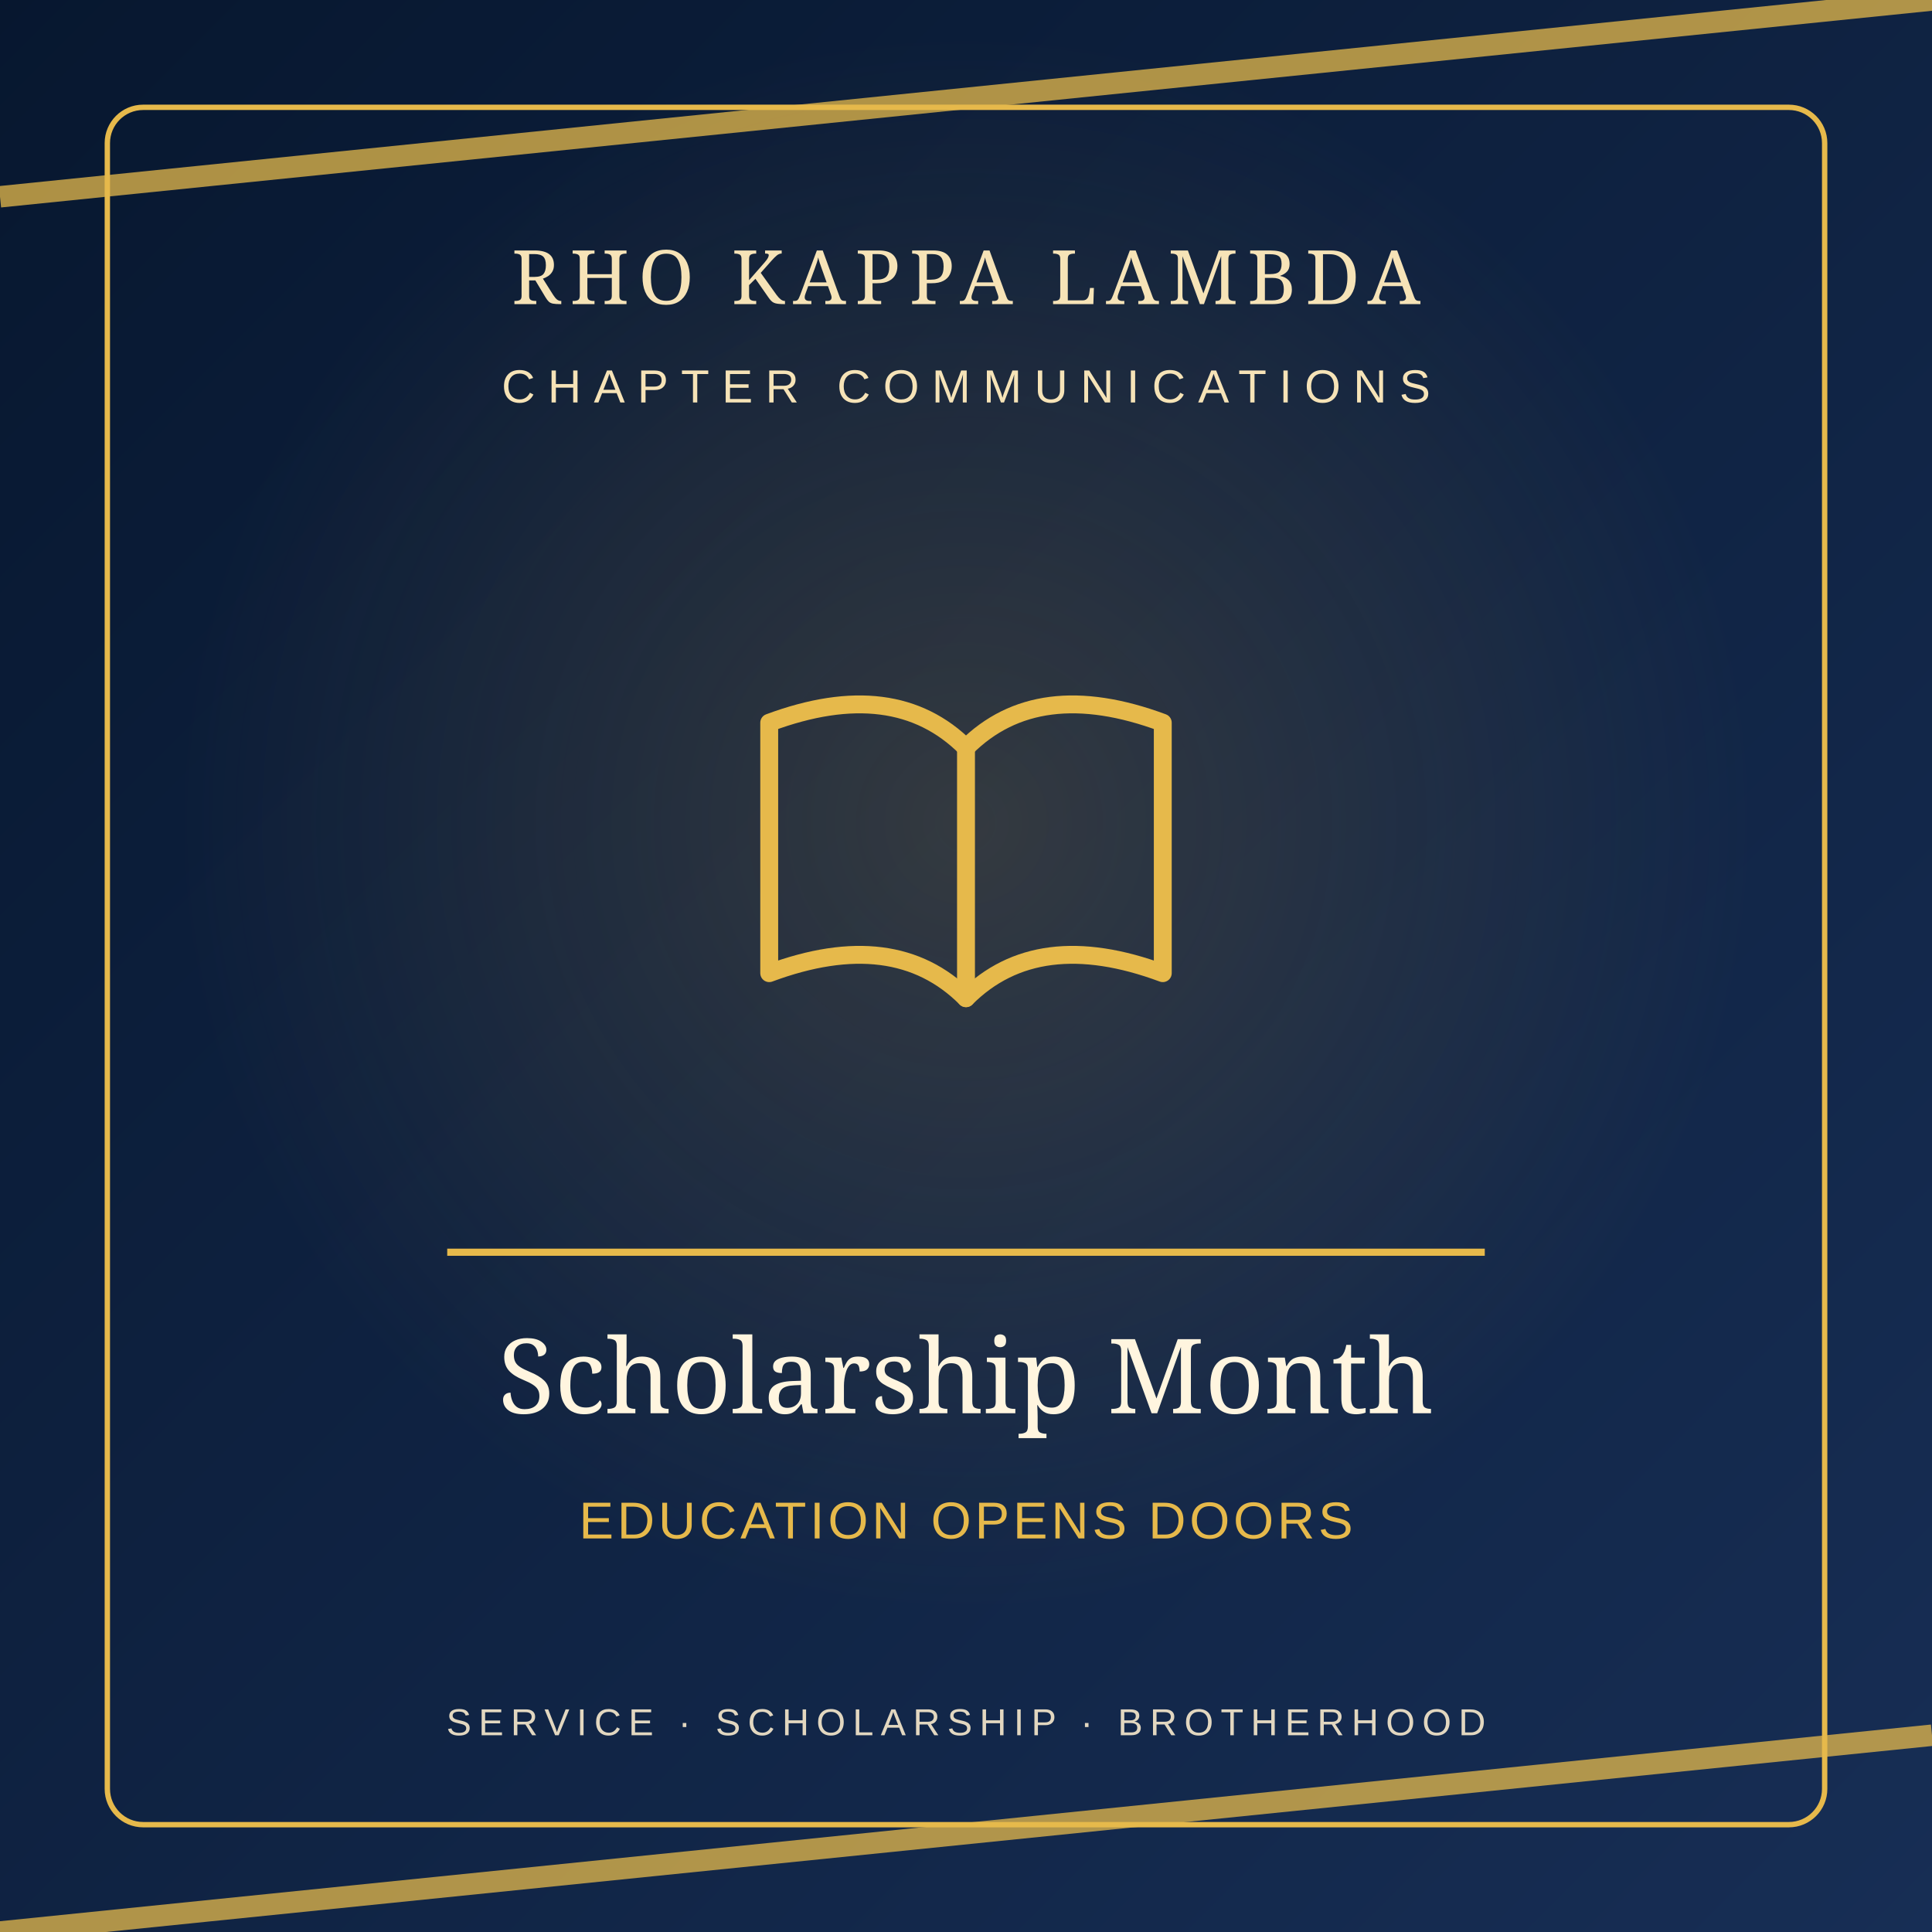
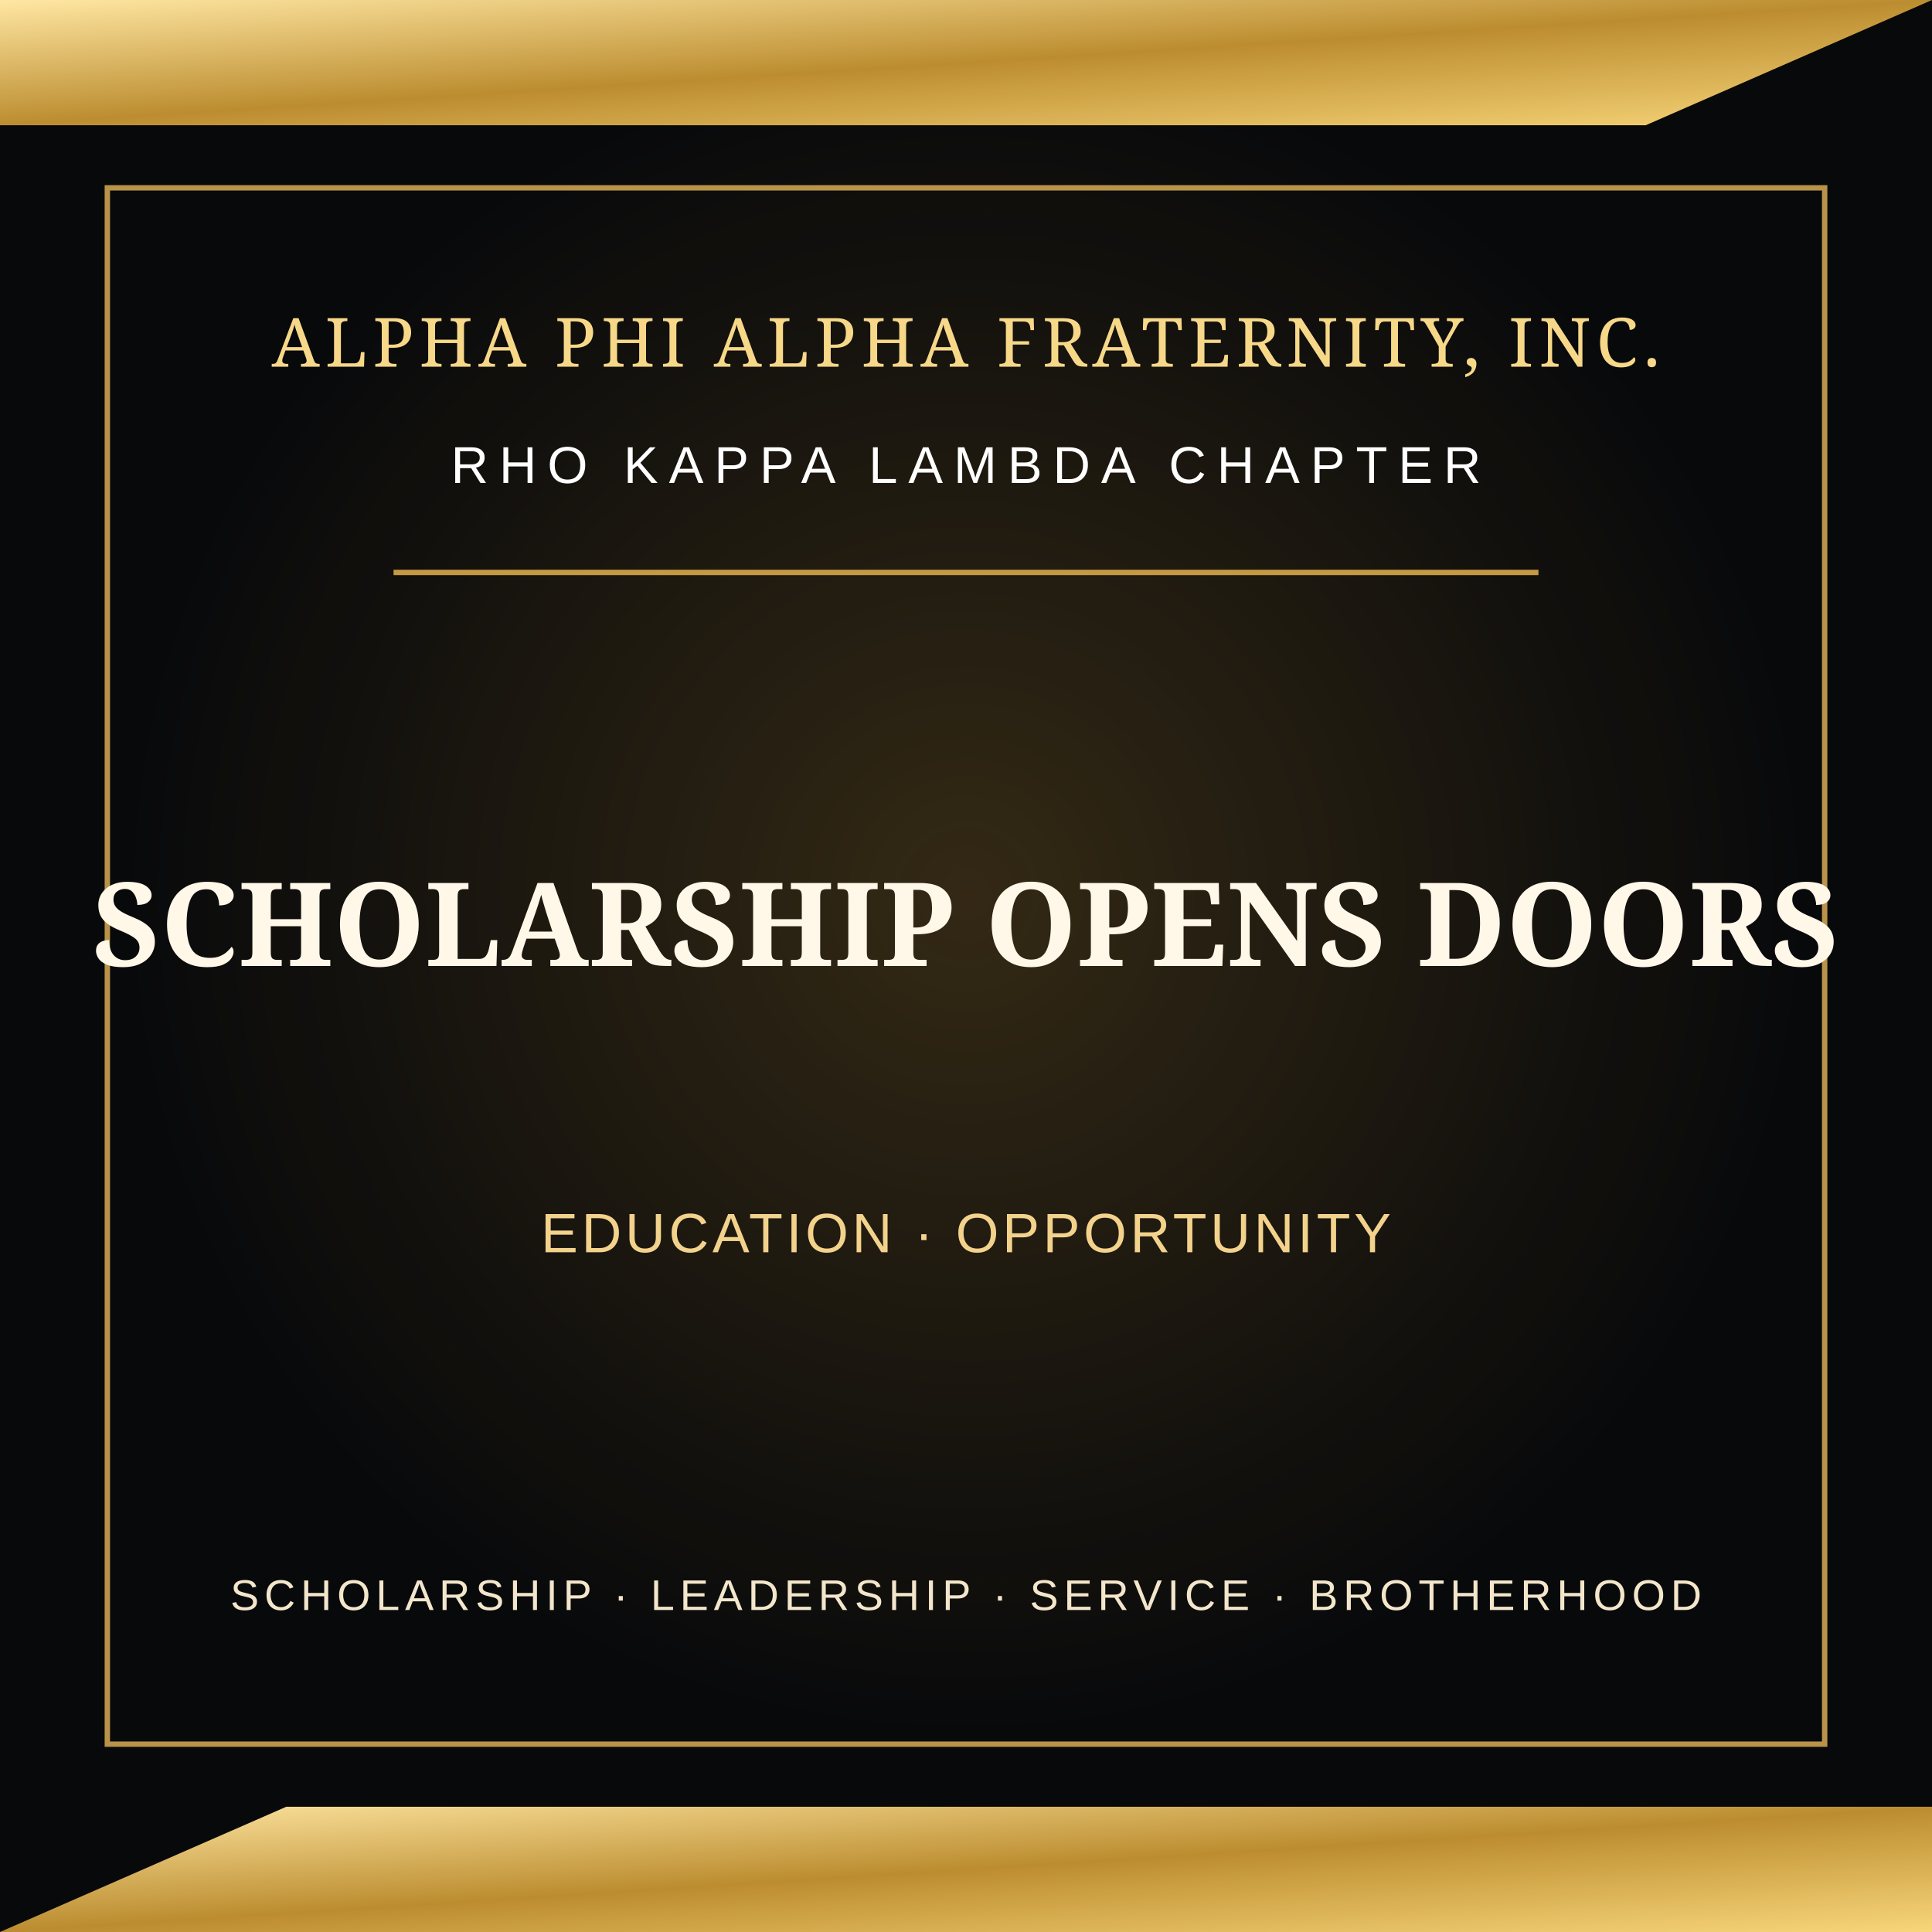
- <svg xmlns="http://www.w3.org/2000/svg" viewBox="0 0 1080 1080" role="img" aria-label="Scholarship Month illustration">
+ <svg xmlns="http://www.w3.org/2000/svg" viewBox="0 0 1080 1080">
  <defs>
-     <linearGradient id="bg" x2="1" y2="1">
-       <stop stop-color="#07172f" />
-       <stop offset="1" stop-color="#172e55" />
+     <linearGradient id="g" x2="1" y2="1">
+       <stop stop-color="#ffe7a3" />
+       <stop offset=".5" stop-color="#bc8d30" />
+       <stop offset="1" stop-color="#f8d67a" />
    </linearGradient>
-     <radialGradient id="halo">
-       <stop stop-color="#b18a3e" stop-opacity=".23" />
-       <stop offset="1" stop-color="#b18a3e" stop-opacity="0" />
+     <radialGradient id="r">
+       <stop stop-color="#99732b" stop-opacity=".3" />
+       <stop offset="1" stop-color="#99732b" stop-opacity="0" />
    </radialGradient>
  </defs>
-   <rect width="1080" height="1080" fill="url(#bg)" />
-   <circle cx="540" cy="460" r="440" fill="url(#halo)" />
-   <path d="M0 110 L1080 0 M0 1080 L1080 970" stroke="#e6b94b" stroke-width="12" opacity=".75" />
-   <rect x="60" y="60" width="960" height="960" rx="20" fill="none" stroke="#e6b94b" stroke-width="3" />
-   <text x="540" y="170" font-family="Georgia,serif" font-size="42" text-anchor="middle" letter-spacing="5" fill="#f6e3b7">RHO KAPPA LAMBDA</text>
-   <text x="540" y="225" font-family="Arial,sans-serif" font-size="26" text-anchor="middle" letter-spacing="7" fill="#f6e3b7">CHAPTER COMMUNICATIONS</text>
-   <g transform="translate(540 470)" fill="none" stroke="#e6b94b" stroke-width="10" stroke-linejoin="round" stroke-linecap="round">
-     <path d="M-110 -66 Q-40 -92 0 -52 Q40 -92 110 -66 V74 Q40 48 0 88 Q-40 48 -110 74Z" />
-     <path d="M0 -52 V88" />
-   </g>
-   <path d="M250 700 H830" stroke="#e6b94b" stroke-width="4" />
-   <text x="540" y="790" font-family="Georgia,serif" font-size="58" text-anchor="middle" fill="#fff5df">Scholarship Month</text>
-   <text x="540" y="860" font-family="Arial,sans-serif" font-size="29" text-anchor="middle" letter-spacing="2" fill="#e6b94b">EDUCATION OPENS DOORS</text>
-   <text x="540" y="970" font-family="Arial,sans-serif" font-size="21" text-anchor="middle" letter-spacing="4" fill="#e2d7c0">SERVICE · SCHOLARSHIP · BROTHERHOOD</text>
+   <rect width="1080" height="1080" fill="#08090b" />
+   <circle cx="540" cy="500" r="470" fill="url(#r)" />
+   <path d="M0 0 H1080 L920 70 H0Z" fill="url(#g)" />
+   <path d="M0 1080 H1080 V1010 H160Z" fill="url(#g)" />
+   <rect x="60" y="105" width="960" height="870" fill="none" stroke="#b99349" stroke-width="3" />
+   <text x="540" y="205" text-anchor="middle" font-family="Georgia,serif" font-size="38" letter-spacing="3" fill="#f7d889">ALPHA PHI ALPHA FRATERNITY, INC.</text>
+   <text x="540" y="270" text-anchor="middle" font-family="Arial,sans-serif" font-size="29" letter-spacing="6" fill="#fff">RHO KAPPA LAMBDA CHAPTER</text>
+   <path d="M220 320 H860" stroke="#c59a44" stroke-width="3" />
+   <text x="540" y="540" text-anchor="middle" font-family="Georgia,serif" font-weight="bold" font-size="65" fill="#fff7e8">SCHOLARSHIP OPENS DOORS</text>
+   <path d="M200 610 H880" stroke="url(#g)" stroke-width="5" />
+   <text x="540" y="700" text-anchor="middle" font-family="Arial,sans-serif" font-size="31" letter-spacing="2" fill="#f3d28c">EDUCATION · OPPORTUNITY</text>
+   <text x="540" y="900" text-anchor="middle" font-family="Arial,sans-serif" font-size="24" letter-spacing="3" fill="#f3e6cb">SCHOLARSHIP · LEADERSHIP · SERVICE · BROTHERHOOD</text>
</svg>
